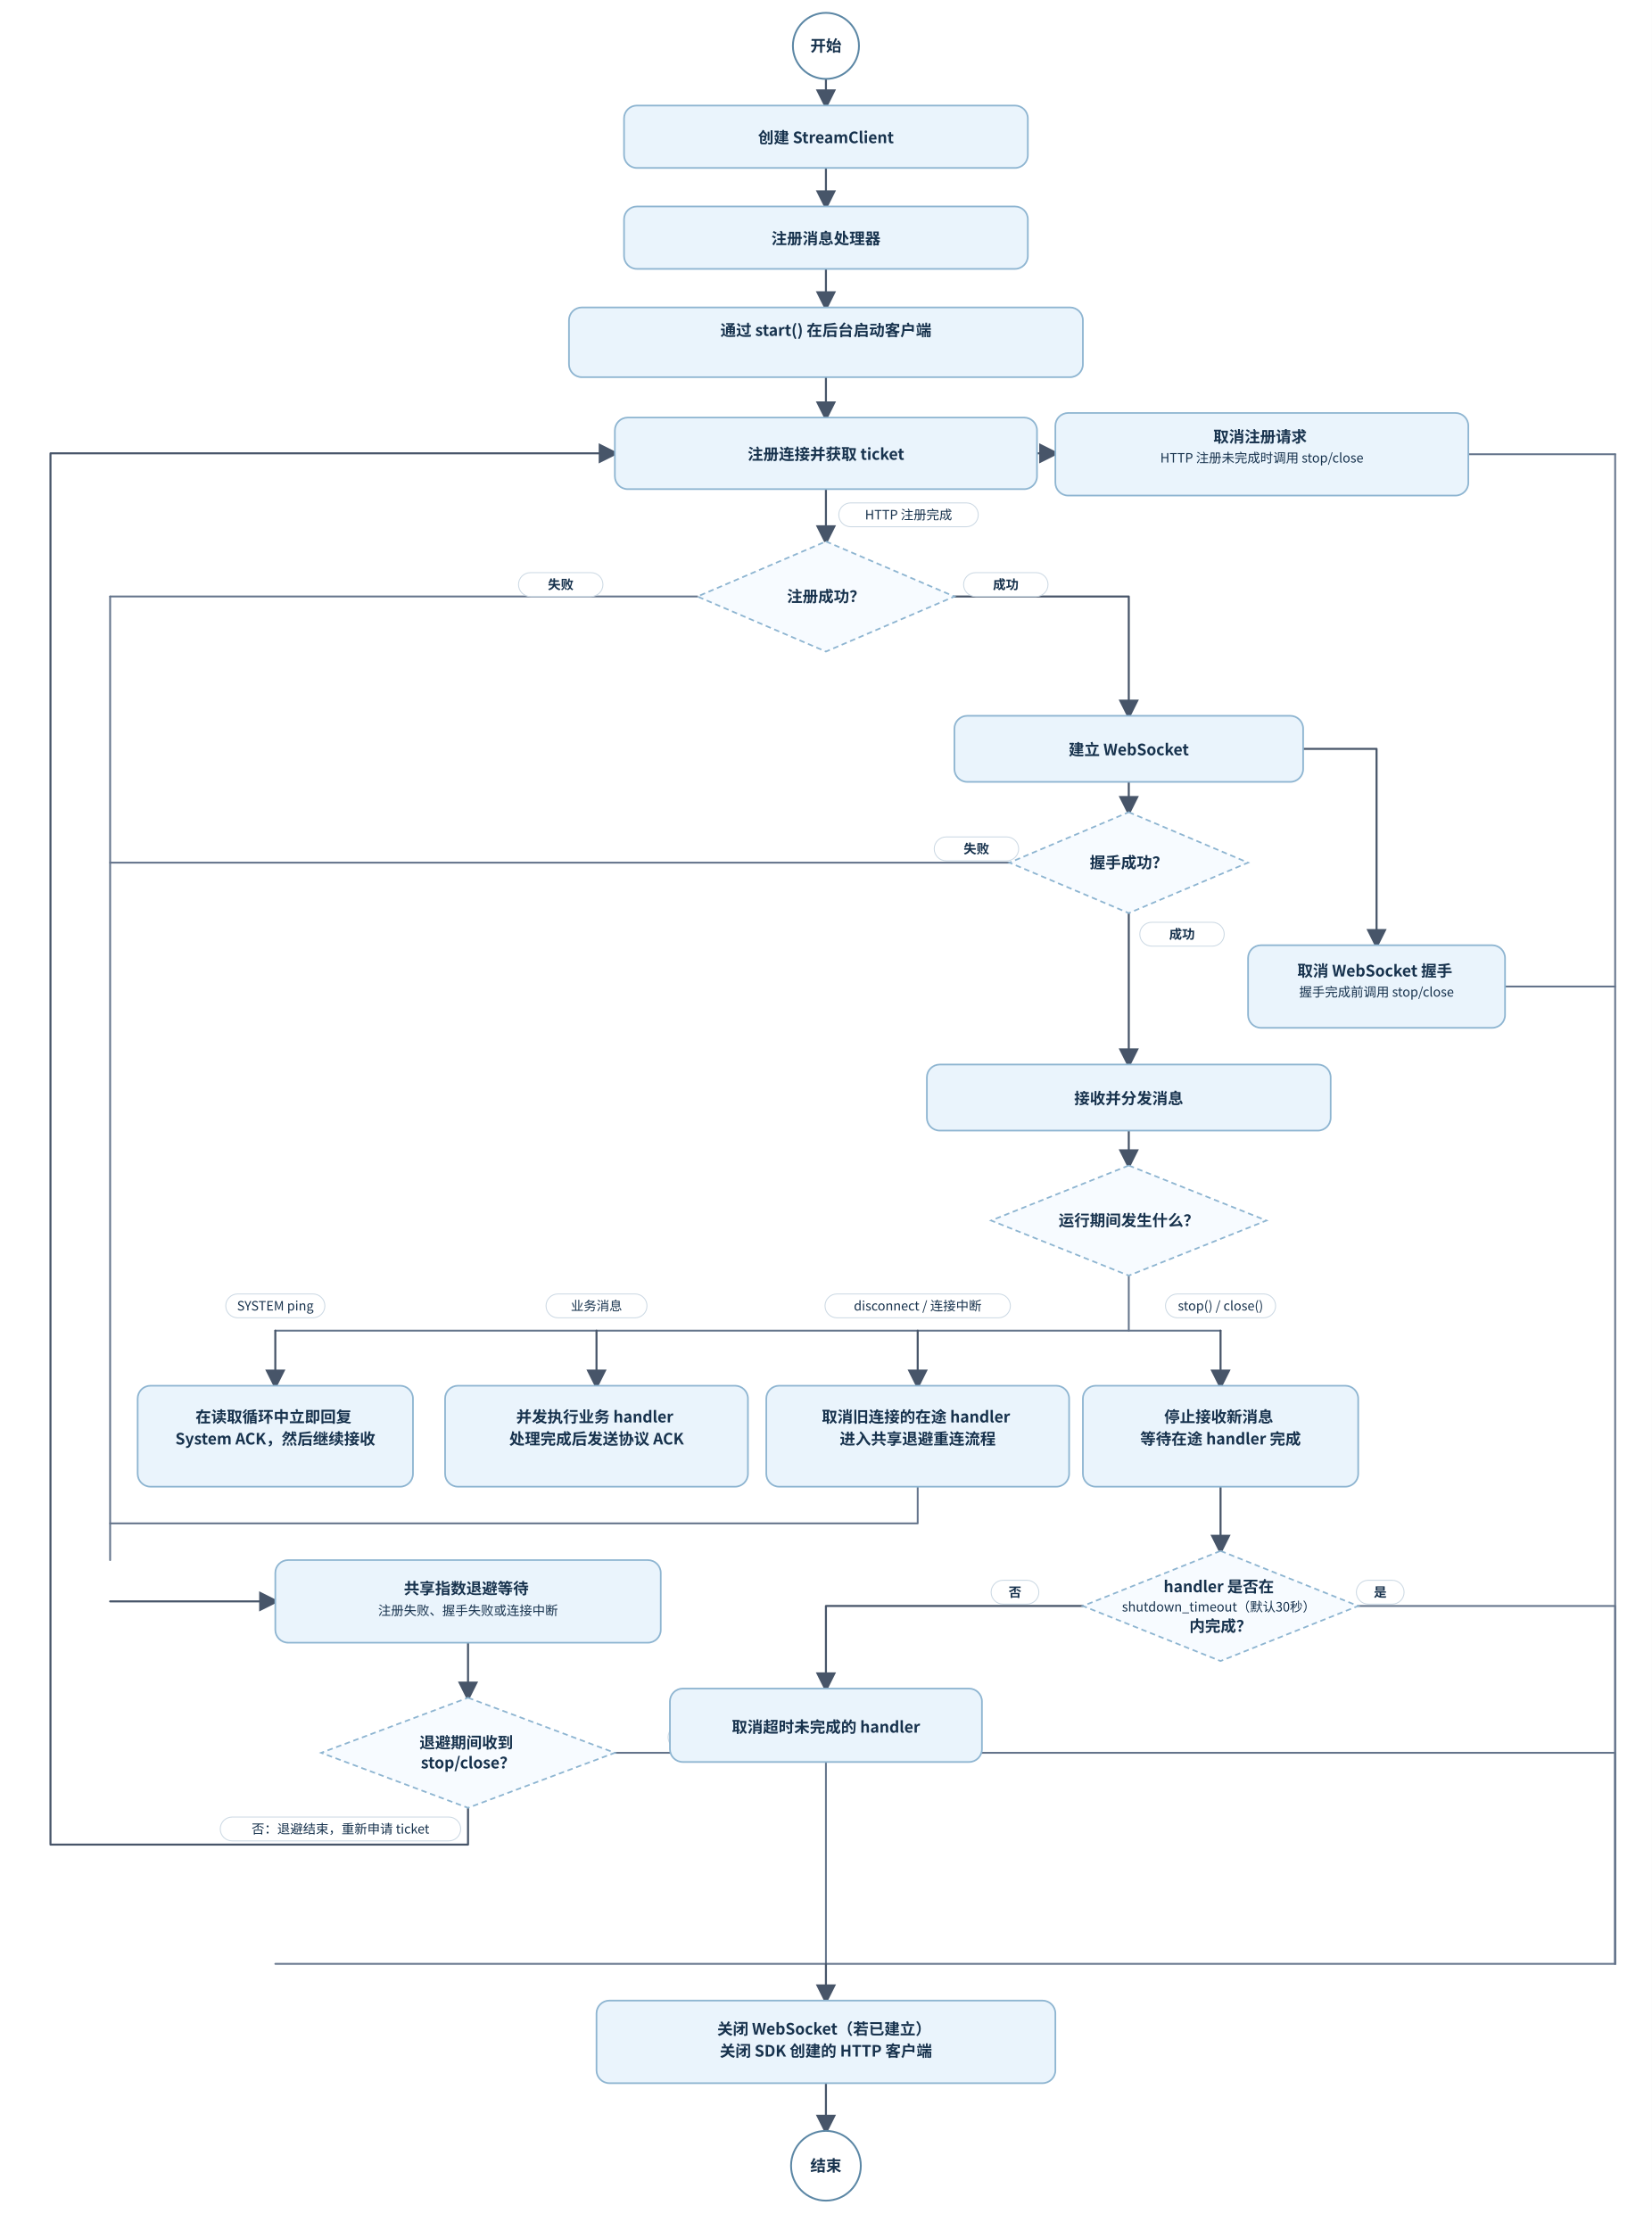
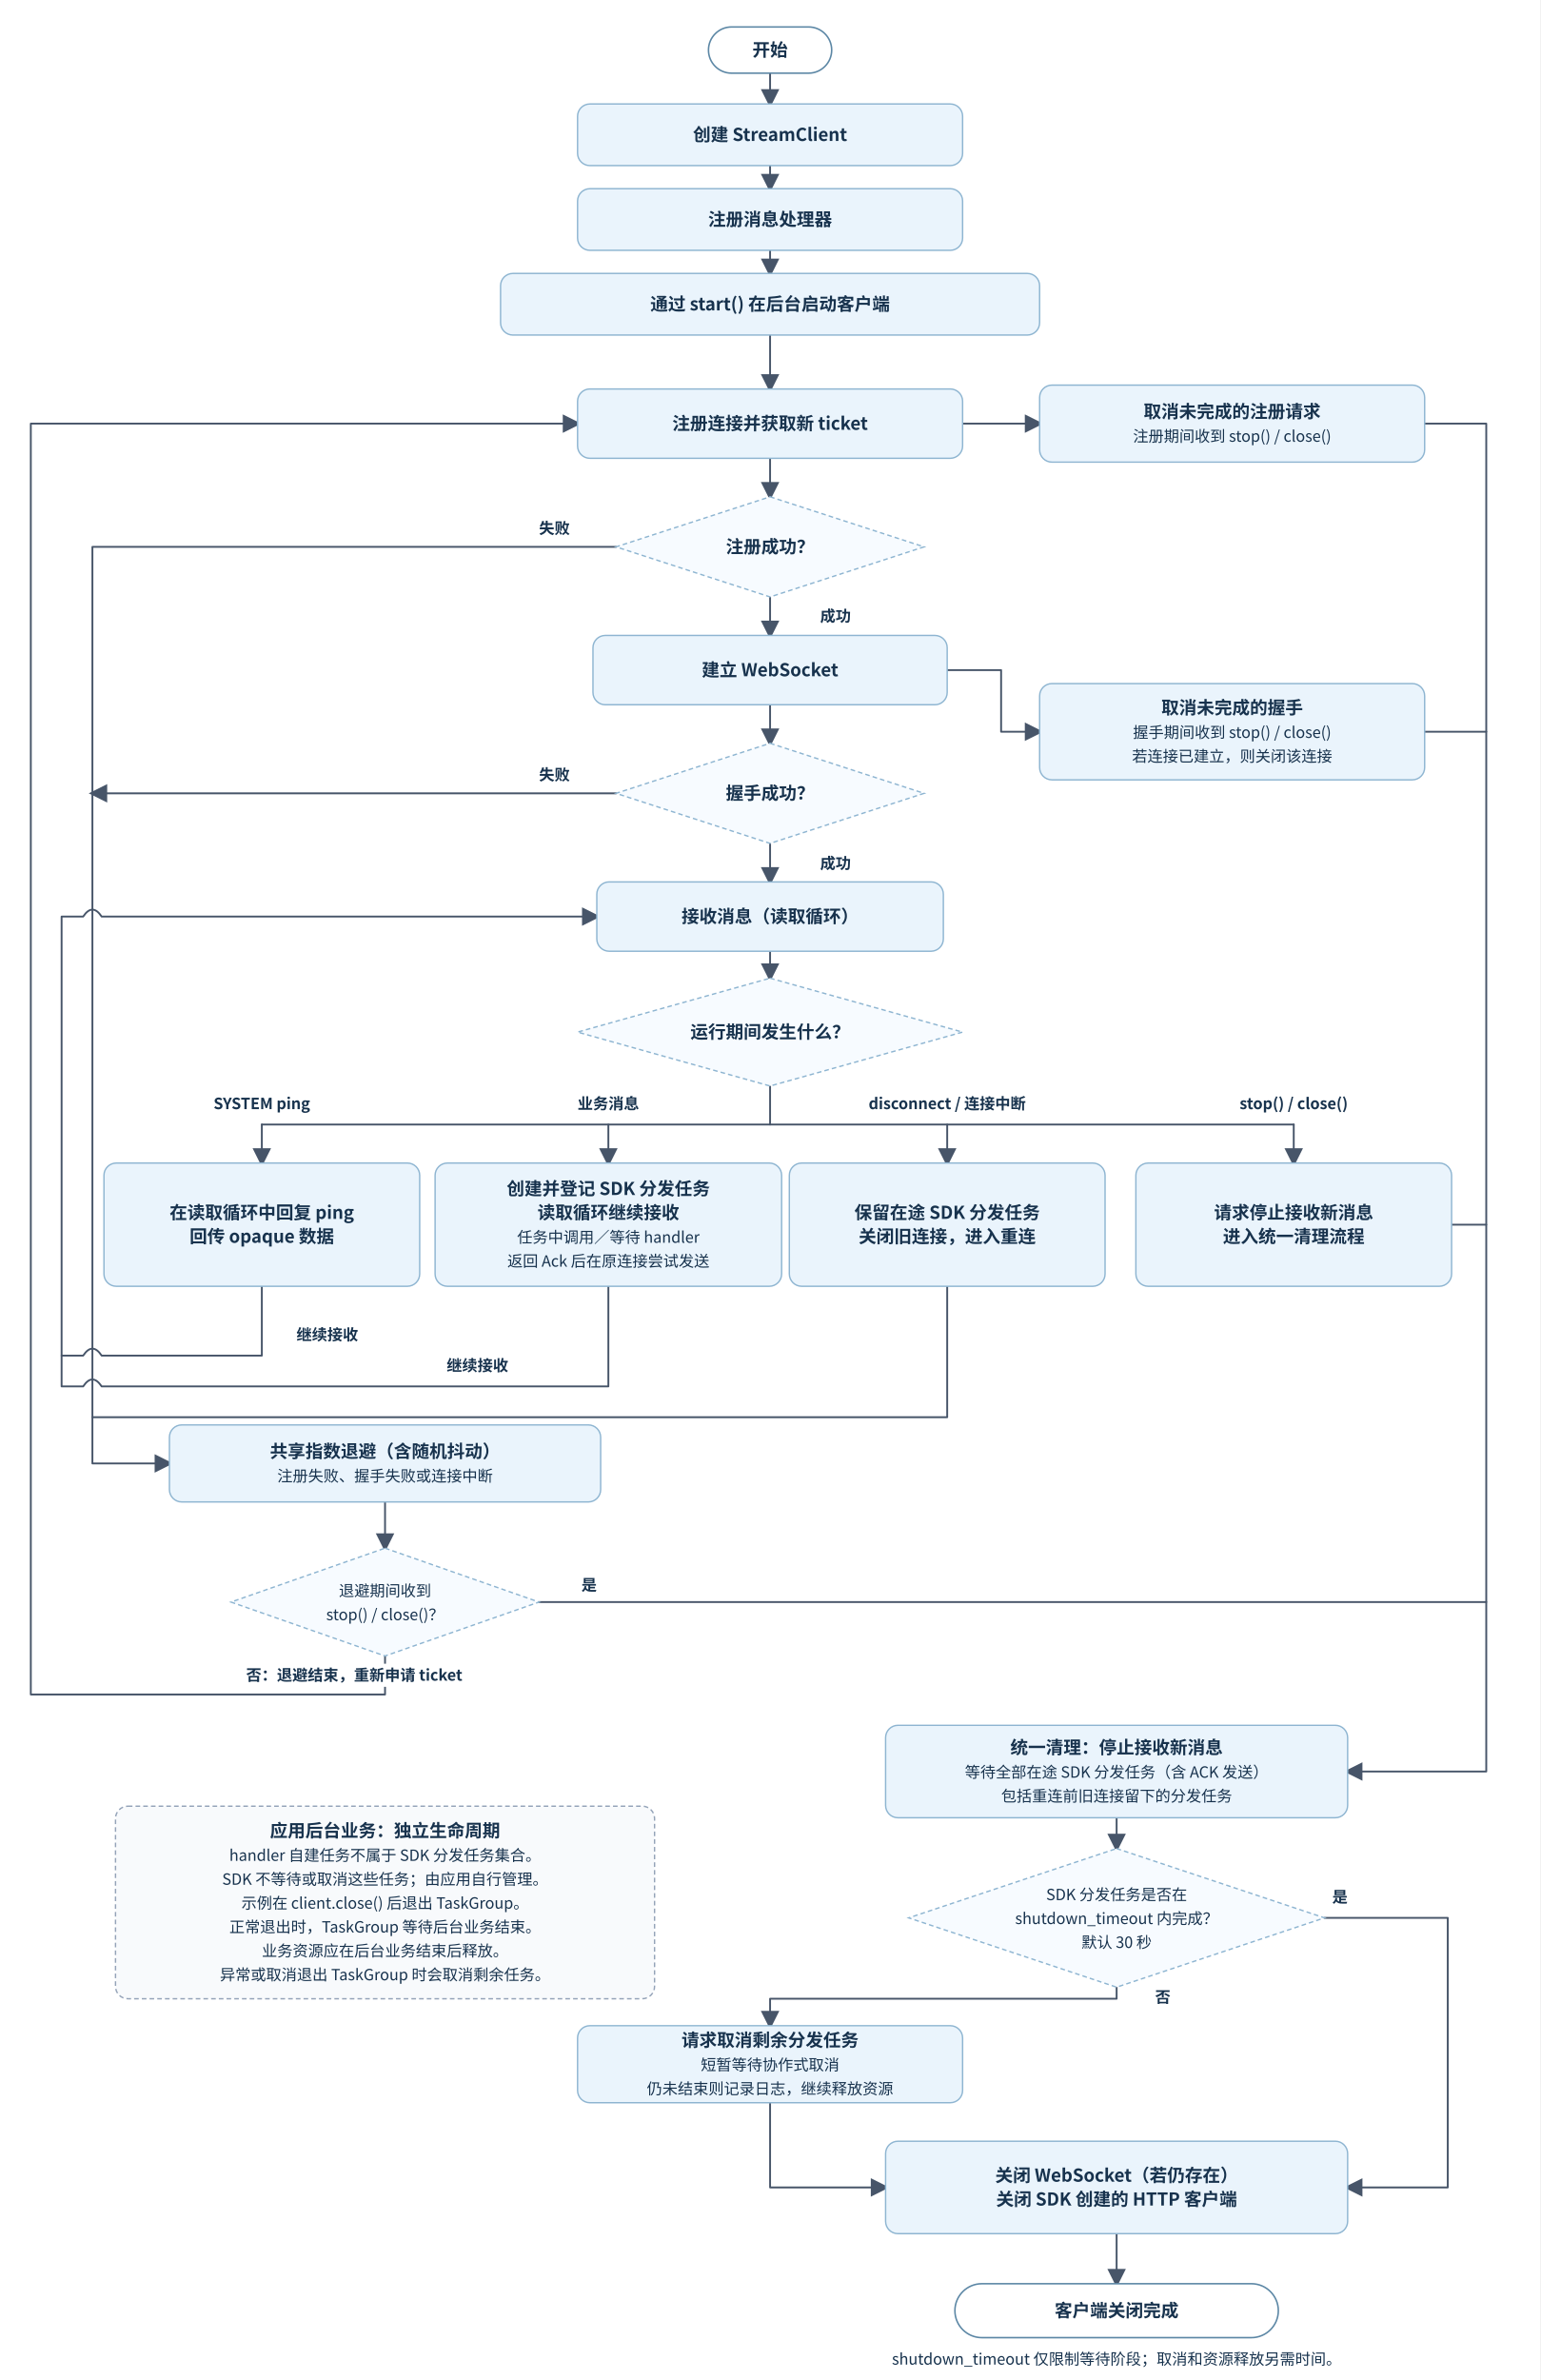
- <svg xmlns="http://www.w3.org/2000/svg" width="1800" height="2430" viewBox="0 0 1800 2430" role="img" aria-labelledby="title desc">
+ <svg xmlns="http://www.w3.org/2000/svg" width="2000" height="3090" viewBox="0 0 2000 3090" role="img" aria-labelledby="title desc">
  <defs>
    <marker id="arrow" markerWidth="10" markerHeight="10" refX="8" refY="5" orient="auto" markerUnits="strokeWidth">
      <path d="M0,0 L10,5 L0,10 z" fill="#475569" />
    </marker>
    <style>
      text { font-family: "Microsoft YaHei", "Noto Sans CJK SC", Arial, sans-serif; fill: #17324d; }
-       .edge { fill: none; stroke: #475569; stroke-width: 2.2; stroke-linecap: round; stroke-linejoin: round; marker-end: url(#arrow); }
-       .join { fill: none; stroke: #64748b; stroke-width: 2.0; stroke-linecap: round; stroke-linejoin: round; }
+       .edge { fill: none; stroke: #475569; stroke-width: 2.4; stroke-linecap: round; stroke-linejoin: round; marker-end: url(#arrow); }
+       .join { fill: none; stroke: #475569; stroke-width: 2.4; stroke-linecap: round; stroke-linejoin: round; }
      .node { fill: #eaf4fc; stroke: #8eb5d1; stroke-width: 1.8; }
      .decision { fill: #f7fbff; stroke: #8eb5d1; stroke-width: 1.8; stroke-dasharray: 6 4; }
-       .terminal { fill: #ffffff; stroke: #5c87a5; stroke-width: 2; }
-       .node-text { font-size: 17px; font-weight: 600; }
-       .small { font-size: 14px; font-weight: 500; }
-       .label { font-size: 14px; font-weight: 600; }
-       .pill { fill: #ffffff; stroke: #cbd8e3; stroke-width: 1; }
+       .terminal { fill: white; stroke: #5c87a5; stroke-width: 2; }
+       .note { fill: #f8fafc; stroke: #94a3b8; stroke-width: 1.8; stroke-dasharray: 6 4; }
+       .node-text { font-size: 23px; font-weight: 600; }
+       .small { font-size: 20px; font-weight: 500; }
+       .label { font-size: 20px; font-weight: 600; }
    </style>
  </defs>
-   <rect width="1800" height="2430" fill="#ffffff" />
+   <rect width="2000" height="3090" fill="white" />
  <g aria-hidden="true">
-     <path class="edge" d="M900 86 V115" />
-     <path class="edge" d="M900 183 V225" />
-     <path class="edge" d="M900 293 V335" />
-     <path class="edge" d="M900 411 V455" />
-     <path class="edge" d="M900 533 V590" />
-     <path class="edge" d="M1130 494 H1150" />
-     <path class="join" d="M1600 495 H1760" />
-     <path class="join" d="M760 650 H120" />
-     <path class="edge" d="M1040 650 H1230 V780" />
-     <path class="edge" d="M1230 852 V885" />
-     <path class="join" d="M1100 940 H120" />
-     <path class="edge" d="M1230 995 V1160" />
-     <path class="edge" d="M1420 816 H1500 V1030" />
-     <path class="join" d="M1640 1075 H1760" />
-     <path class="edge" d="M1230 1232 V1270" />
-     <path class="join" d="M1230 1390 V1450 H300" />
-     <path class="join" d="M1230 1450 H1330" />
-     <path class="edge" d="M300 1450 V1510" />
-     <path class="edge" d="M650 1450 V1510" />
-     <path class="edge" d="M1000 1450 V1510" />
-     <path class="edge" d="M1330 1450 V1510" />
-     <path class="join" d="M1000 1620 V1660 H120" />
-     <path class="join" d="M120 650 V1700" />
-     <path class="edge" d="M120 1745 H300" />
-     <path class="edge" d="M510 1790 V1850" />
-     <path class="join" d="M670 1910 H1760 V2140" />
-     <path class="edge" d="M510 1970 V2010 H55 V494 H670" />
-     <path class="edge" d="M1330 1620 V1690" />
-     <path class="join" d="M1480 1750 H1760 V2140" />
-     <path class="edge" d="M1180 1750 H900 V1840" />
-     <path class="join" d="M900 1920 V2140" />
-     <path class="join" d="M1760 495 V2140" />
-     <path class="join" d="M300 2140 H1760" />
-     <path class="edge" d="M900 2140 V2180" />
-     <path class="edge" d="M900 2270 V2322" />
-   </g>
-   <g class="labels">
-     <rect class="pill" x="914" y="548" width="152" height="26" rx="13" />
-     <text class="small" x="990" y="566" text-anchor="middle">HTTP 注册完成</text>
-     <rect class="pill" x="565" y="624" width="92" height="26" rx="13" />
-     <text class="label" x="611" y="642" text-anchor="middle">失败</text>
-     <rect class="pill" x="1050" y="624" width="92" height="26" rx="13" />
-     <text class="label" x="1096" y="642" text-anchor="middle">成功</text>
-     <rect class="pill" x="1018" y="912" width="92" height="26" rx="13" />
-     <text class="label" x="1064" y="930" text-anchor="middle">失败</text>
-     <rect class="pill" x="1242" y="1005" width="92" height="26" rx="13" />
-     <text class="label" x="1288" y="1023" text-anchor="middle">成功</text>
-     <rect class="pill" x="246" y="1410" width="108" height="26" rx="13" />
-     <text class="small" x="300" y="1428" text-anchor="middle">SYSTEM ping</text>
-     <rect class="pill" x="595" y="1410" width="110" height="26" rx="13" />
-     <text class="small" x="650" y="1428" text-anchor="middle">业务消息</text>
-     <rect class="pill" x="899" y="1410" width="202" height="26" rx="13" />
-     <text class="small" x="1000" y="1428" text-anchor="middle">disconnect / 连接中断</text>
-     <rect class="pill" x="1270" y="1410" width="120" height="26" rx="13" />
-     <text class="small" x="1330" y="1428" text-anchor="middle">stop() / close()</text>
-     <rect class="pill" x="1478" y="1722" width="52" height="26" rx="13" />
-     <text class="label" x="1504" y="1740" text-anchor="middle">是</text>
-     <rect class="pill" x="1080" y="1722" width="52" height="26" rx="13" />
-     <text class="label" x="1106" y="1740" text-anchor="middle">否</text>
-     <rect class="pill" x="728" y="1880" width="52" height="26" rx="13" />
-     <text class="label" x="754" y="1898" text-anchor="middle">是</text>
-     <rect class="pill" x="240" y="1980" width="262" height="26" rx="13" />
-     <text class="small" x="371" y="1998" text-anchor="middle">否：退避结束，重新申请 ticket</text>
-   </g>
-   <g class="nodes" text-anchor="middle">
-     <circle class="terminal" cx="900" cy="50" r="36" />
-     <text class="node-text" x="900" y="56">开始</text>
-     <rect class="node" x="680" y="115" width="440" height="68" rx="14" />
-     <text class="node-text" x="900" y="156">创建 StreamClient</text>
-     <rect class="node" x="680" y="225" width="440" height="68" rx="14" />
-     <text class="node-text" x="900" y="266">注册消息处理器</text>
-     <rect class="node" x="620" y="335" width="560" height="76" rx="14" />
-     <text class="node-text" x="900" y="366">
-       <tspan x="900">通过 start() 在后台启动客户端</tspan>
-     </text>
-     <rect class="node" x="670" y="455" width="460" height="78" rx="14" />
-     <text class="node-text" x="900" y="501">注册连接并获取 ticket</text>
-     <rect class="node" x="1150" y="450" width="450" height="90" rx="14" />
-     <text class="node-text" x="1375" y="482">
-       <tspan x="1375">取消注册请求</tspan>
-       <tspan class="small" x="1375" dy="22">HTTP 注册未完成时调用 stop/close</tspan>
-     </text>
-     <polygon class="decision" points="900,590 1040,650 900,710 760,650" />
-     <text class="node-text" x="900" y="656">注册成功？</text>
-     <rect class="node" x="1040" y="780" width="380" height="72" rx="14" />
-     <text class="node-text" x="1230" y="823">建立 WebSocket</text>
-     <polygon class="decision" points="1230,885 1360,940 1230,995 1100,940" />
-     <text class="node-text" x="1230" y="946">握手成功？</text>
-     <rect class="node" x="1360" y="1030" width="280" height="90" rx="14" />
-     <text class="node-text" x="1500" y="1064">
-       <tspan x="1500">取消 WebSocket 握手</tspan>
-       <tspan class="small" x="1500" dy="22">握手完成前调用 stop/close</tspan>
-     </text>
-     <rect class="node" x="1010" y="1160" width="440" height="72" rx="14" />
-     <text class="node-text" x="1230" y="1203">接收并分发消息</text>
-     <polygon class="decision" points="1230,1270 1380,1330 1230,1390 1080,1330" />
-     <text class="node-text" x="1230" y="1336">运行期间发生什么？</text>
-     <rect class="node" x="150" y="1510" width="300" height="110" rx="14" />
-     <text class="node-text" x="300" y="1550">
-       <tspan x="300">在读取循环中立即回复</tspan>
-       <tspan x="300" dy="24">System ACK，然后继续接收</tspan>
-     </text>
-     <rect class="node" x="485" y="1510" width="330" height="110" rx="14" />
-     <text class="node-text" x="650" y="1550">
-       <tspan x="650">并发执行业务 handler</tspan>
-       <tspan x="650" dy="24">处理完成后发送协议 ACK</tspan>
-     </text>
-     <rect class="node" x="835" y="1510" width="330" height="110" rx="14" />
-     <text class="node-text" x="1000" y="1550">
-       <tspan x="1000">取消旧连接的在途 handler</tspan>
-       <tspan x="1000" dy="24">进入共享退避重连流程</tspan>
-     </text>
-     <rect class="node" x="1180" y="1510" width="300" height="110" rx="14" />
-     <text class="node-text" x="1330" y="1550">
-       <tspan x="1330">停止接收新消息</tspan>
-       <tspan x="1330" dy="24">等待在途 handler 完成</tspan>
-     </text>
-     <rect class="node" x="300" y="1700" width="420" height="90" rx="14" />
-     <text class="node-text" x="510" y="1737">
-       <tspan x="510">共享指数退避等待</tspan>
-       <tspan class="small" x="510" dy="23">注册失败、握手失败或连接中断</tspan>
-     </text>
-     <polygon class="decision" points="510,1850 670,1910 510,1970 350,1910" />
-     <text class="node-text" x="510" y="1905">
-       <tspan x="510">退避期间收到</tspan>
-       <tspan x="510" dy="22">stop/close？</tspan>
-     </text>
-     <polygon class="decision" points="1330,1690 1480,1750 1330,1810 1180,1750" />
-     <text class="node-text" x="1330" y="1735">
-       <tspan x="1330">handler 是否在</tspan>
-       <tspan class="small" x="1330" dy="21">shutdown_timeout（默认30秒）</tspan>
-       <tspan x="1330" dy="22">内完成？</tspan>
-     </text>
-     <rect class="node" x="730" y="1840" width="340" height="80" rx="14" />
-     <text class="node-text" x="900" y="1888">取消超时未完成的 handler</text>
-     <rect class="node" x="650" y="2180" width="500" height="90" rx="14" />
-     <text class="node-text" x="900" y="2217">
-       <tspan x="900">关闭 WebSocket（若已建立）</tspan>
-       <tspan x="900" dy="24">关闭 SDK 创建的 HTTP 客户端</tspan>
-     </text>
-     <circle class="terminal" cx="900" cy="2360" r="38" />
-     <text class="node-text" x="900" y="2366">结束</text>
-   </g>
+     <path class="edge" d="M1000 95 V135" />
+     <path class="edge" d="M1000 215 V245" />
+     <path class="edge" d="M1000 325 V355" />
+     <path class="edge" d="M1000 435 V505" />
+     <path class="edge" d="M1000 595 V645" />
+     <path class="edge" d="M1250 550 H1350" />
+     <path class="edge" d="M800 710 H120 V1900 H220" />
+     <path class="edge" d="M1000 775 V825" />
+     <path class="edge" d="M1000 915 V965" />
+     <path class="edge" d="M1230 870 H1300 V950 H1350" />
+     <path class="edge" d="M800 1030 H120" />
+     <path class="edge" d="M1000 1095 V1145" />
+     <path class="edge" d="M1000 1235 V1270" />
+     <path class="edge" d="M1850 550 H1930 V2300 H1750" />
+     <path class="join" d="M1850 950 H1930" />
+     <path class="join" d="M1000 1410 V1460 H340" />
+     <path class="join" d="M1000 1460 H1680" />
+     <path class="edge" d="M340 1460 V1510" />
+     <path class="edge" d="M790 1460 V1510" />
+     <path class="edge" d="M1230 1460 V1510" />
+     <path class="edge" d="M1680 1460 V1510" />
+     <path class="join" d="M340 1670 V1760 H132 Q120 1742 108 1760 H80" />
+     <path class="edge" d="M790 1670 V1800 H132 Q120 1782 108 1800 H80 V1190 H108 Q120 1172 132 1190 H775" />
+     <path class="join" d="M1230 1670 V1840 H120" />
+     <path class="join" d="M1885 1590 H1930" />
+     <path class="edge" d="M500 1950 V2010" />
+     <path class="join" d="M700 2080 H1930" />
+     <path class="edge" d="M500 2150 V2200 H40 V550 H750" />
+     <path class="edge" d="M1450 2360 V2400" />
+     <path class="edge" d="M1720 2490 H1880 V2840 H1750" />
+     <path class="edge" d="M1450 2580 V2595 H1000 V2630" />
+     <path class="edge" d="M1000 2730 V2840 H1150" />
+     <path class="edge" d="M1450 2900 V2965" />
+   </g>
+   <g>
+     <rect x="689" y="671" width="62" height="30" rx="12" fill="white" />
+     <text class="label" x="720" y="693" text-anchor="middle">失败</text>
+   </g>
+   <g>
+     <rect x="1054" y="785" width="62" height="30" rx="12" fill="white" />
+     <text class="label" x="1085" y="807" text-anchor="middle">成功</text>
+   </g>
+   <g>
+     <rect x="689" y="991" width="62" height="30" rx="12" fill="white" />
+     <text class="label" x="720" y="1013" text-anchor="middle">失败</text>
+   </g>
+   <g>
+     <rect x="1054" y="1106" width="62" height="30" rx="12" fill="white" />
+     <text class="label" x="1085" y="1128" text-anchor="middle">成功</text>
+   </g>
+   <g>
+     <rect x="223.5" y="1418" width="233" height="30" rx="12" fill="white" />
+     <text class="label" x="340" y="1440" text-anchor="middle">SYSTEM ping</text>
+   </g>
+   <g>
+     <rect x="740" y="1418" width="100" height="30" rx="12" fill="white" />
+     <text class="label" x="790" y="1440" text-anchor="middle">业务消息</text>
+   </g>
+   <g>
+     <rect x="1056.5" y="1418" width="347" height="30" rx="12" fill="white" />
+     <text class="label" x="1230" y="1440" text-anchor="middle">disconnect / 连接中断</text>
+   </g>
+   <g>
+     <rect x="1516" y="1418" width="328" height="30" rx="12" fill="white" />
+     <text class="label" x="1680" y="1440" text-anchor="middle">stop() / close()</text>
+   </g>
+   <g>
+     <rect x="375" y="1718" width="100" height="30" rx="12" fill="white" />
+     <text class="label" x="425" y="1740" text-anchor="middle">继续接收</text>
+   </g>
+   <g>
+     <rect x="570" y="1758" width="100" height="30" rx="12" fill="white" />
+     <text class="label" x="620" y="1780" text-anchor="middle">继续接收</text>
+   </g>
+   <g>
+     <rect x="743.5" y="2043" width="43" height="30" rx="12" fill="white" />
+     <text class="label" x="765" y="2065" text-anchor="middle">是</text>
+   </g>
+   <g>
+     <rect x="277" y="2160" width="366" height="30" rx="12" fill="white" />
+     <text class="label" x="460" y="2182" text-anchor="middle">否：退避结束，重新申请 ticket</text>
+   </g>
+   <g>
+     <rect x="1718.5" y="2448" width="43" height="30" rx="12" fill="white" />
+     <text class="label" x="1740" y="2470" text-anchor="middle">是</text>
+   </g>
+   <g>
+     <rect x="1488.5" y="2578" width="43" height="30" rx="12" fill="white" />
+     <text class="label" x="1510" y="2600" text-anchor="middle">否</text>
+   </g>
+   <g id="start" text-anchor="middle">
+     <rect class="terminal" x="920" y="35" width="160" height="60" rx="30" />
+     <text class="node-text" x="1000" y="73">开始</text>
+   </g>
+   <g id="create" text-anchor="middle">
+     <rect class="node" x="750" y="135" width="500" height="80" rx="16" />
+     <text class="node-text" x="1000" y="183">创建 StreamClient</text>
+   </g>
+   <g id="handlers" text-anchor="middle">
+     <rect class="node" x="750" y="245" width="500" height="80" rx="16" />
+     <text class="node-text" x="1000" y="293">注册消息处理器</text>
+   </g>
+   <g id="launch" text-anchor="middle">
+     <rect class="node" x="650" y="355" width="700" height="80" rx="16" />
+     <text class="node-text" x="1000" y="403">通过 start() 在后台启动客户端</text>
+   </g>
+   <g id="register" text-anchor="middle">
+     <rect class="node" x="750" y="505" width="500" height="90" rx="16" />
+     <text class="node-text" x="1000" y="558">注册连接并获取新 ticket</text>
+   </g>
+   <g id="cancel-register" text-anchor="middle">
+     <rect class="node" x="1350" y="500" width="500" height="100" rx="16" />
+     <text class="node-text" x="1600" y="542.5">取消未完成的注册请求</text>
+     <text class="small" x="1600" y="573.5">注册期间收到 stop() / close()</text>
+   </g>
+   <g id="registered" text-anchor="middle">
+     <polygon class="decision" points="1000,645 1200,710 1000,775 800,710" />
+     <text class="node-text" x="1000" y="718">注册成功？</text>
+   </g>
+   <g id="connect" text-anchor="middle">
+     <rect class="node" x="770" y="825" width="460" height="90" rx="16" />
+     <text class="node-text" x="1000" y="878">建立 WebSocket</text>
+   </g>
+   <g id="cancel-connect" text-anchor="middle">
+     <rect class="node" x="1350" y="887.5" width="500" height="125" rx="16" />
+     <text class="node-text" x="1600" y="927">取消未完成的握手</text>
+     <text class="small" x="1600" y="958">握手期间收到 stop() / close()</text>
+     <text class="small" x="1600" y="989">若连接已建立，则关闭该连接</text>
+   </g>
+   <g id="connected" text-anchor="middle">
+     <polygon class="decision" points="1000,965 1200,1030 1000,1095 800,1030" />
+     <text class="node-text" x="1000" y="1038">握手成功？</text>
+   </g>
+   <g id="receive" text-anchor="middle">
+     <rect class="node" x="775" y="1145" width="450" height="90" rx="16" />
+     <text class="node-text" x="1000" y="1198">接收消息（读取循环）</text>
+   </g>
+   <g id="runtime" text-anchor="middle">
+     <polygon class="decision" points="1000,1270 1250,1340 1000,1410 750,1340" />
+     <text class="node-text" x="1000" y="1348">运行期间发生什么？</text>
+   </g>
+   <g id="ping" text-anchor="middle">
+     <rect class="node" x="135" y="1510" width="410" height="160" rx="16" />
+     <text class="node-text" x="340" y="1582.5">在读取循环中回复 ping</text>
+     <text class="node-text" x="340" y="1613.5">回传 opaque 数据</text>
+   </g>
+   <g id="business" text-anchor="middle">
+     <rect class="node" x="565" y="1510" width="450" height="160" rx="16" />
+     <text class="node-text" x="790" y="1551.5">创建并登记 SDK 分发任务</text>
+     <text class="node-text" x="790" y="1582.5">读取循环继续接收</text>
+     <text class="small" x="790" y="1613.5">任务中调用／等待 handler</text>
+     <text class="small" x="790" y="1644.5">返回 Ack 后在原连接尝试发送</text>
+   </g>
+   <g id="disconnect" text-anchor="middle">
+     <rect class="node" x="1025" y="1510" width="410" height="160" rx="16" />
+     <text class="node-text" x="1230" y="1582.5">保留在途 SDK 分发任务</text>
+     <text class="node-text" x="1230" y="1613.5">关闭旧连接，进入重连</text>
+   </g>
+   <g id="stop" text-anchor="middle">
+     <rect class="node" x="1475" y="1510" width="410" height="160" rx="16" />
+     <text class="node-text" x="1680" y="1582.5">请求停止接收新消息</text>
+     <text class="node-text" x="1680" y="1613.5">进入统一清理流程</text>
+   </g>
+   <g id="backoff" text-anchor="middle">
+     <rect class="node" x="220" y="1850" width="560" height="100" rx="16" />
+     <text class="node-text" x="500" y="1892.5">共享指数退避（含随机抖动）</text>
+     <text class="small" x="500" y="1923.5">注册失败、握手失败或连接中断</text>
+   </g>
+   <g id="backoff-stop" text-anchor="middle">
+     <polygon class="decision" points="500,2010 700,2080 500,2150 300,2080" />
+     <text class="small" x="500" y="2072.5">退避期间收到</text>
+     <text class="small" x="500" y="2103.5">stop() / close()？</text>
+   </g>
+   <g id="cleanup" text-anchor="middle">
+     <rect class="node" x="1150" y="2240" width="600" height="120" rx="16" />
+     <text class="node-text" x="1450" y="2277">统一清理：停止接收新消息</text>
+     <text class="small" x="1450" y="2308">等待全部在途 SDK 分发任务（含 ACK 发送）</text>
+     <text class="small" x="1450" y="2339">包括重连前旧连接留下的分发任务</text>
+   </g>
+   <g id="drained" text-anchor="middle">
+     <polygon class="decision" points="1450,2400 1720,2490 1450,2580 1180,2490" />
+     <text class="small" x="1450" y="2467">SDK 分发任务是否在</text>
+     <text class="small" x="1450" y="2498">shutdown_timeout 内完成？</text>
+     <text class="small" x="1450" y="2529">默认 30 秒</text>
+   </g>
+   <g id="cancel" text-anchor="middle">
+     <rect class="node" x="750" y="2630" width="500" height="100" rx="16" />
+     <text class="node-text" x="1000" y="2657">请求取消剩余分发任务</text>
+     <text class="small" x="1000" y="2688">短暂等待协作式取消</text>
+     <text class="small" x="1000" y="2719">仍未结束则记录日志，继续释放资源</text>
+   </g>
+   <g id="resources" text-anchor="middle">
+     <rect class="node" x="1150" y="2780" width="600" height="120" rx="16" />
+     <text class="node-text" x="1450" y="2832.5">关闭 WebSocket（若仍存在）</text>
+     <text class="node-text" x="1450" y="2863.5">关闭 SDK 创建的 HTTP 客户端</text>
+   </g>
+   <g id="end" text-anchor="middle">
+     <rect class="terminal" x="1240" y="2965" width="420" height="70" rx="35" />
+     <text class="node-text" x="1450" y="3008">客户端关闭完成</text>
+   </g>
+   <g id="ownership" text-anchor="middle">
+     <rect class="note" x="150" y="2345" width="700" height="250" rx="16" />
+     <text class="node-text" x="500" y="2385">应用后台业务：独立生命周期</text>
+     <text class="small" x="500" y="2416">handler 自建任务不属于 SDK 分发任务集合。</text>
+     <text class="small" x="500" y="2447">SDK 不等待或取消这些任务；由应用自行管理。</text>
+     <text class="small" x="500" y="2478">示例在 client.close() 后退出 TaskGroup。</text>
+     <text class="small" x="500" y="2509">正常退出时，TaskGroup 等待后台业务结束。</text>
+     <text class="small" x="500" y="2540">业务资源应在后台业务结束后释放。</text>
+     <text class="small" x="500" y="2571">异常或取消退出 TaskGroup 时会取消剩余任务。</text>
+   </g>
+   <text class="small" x="1450" y="3070" text-anchor="middle">shutdown_timeout 仅限制等待阶段；取消和资源释放另需时间。</text>
</svg>
